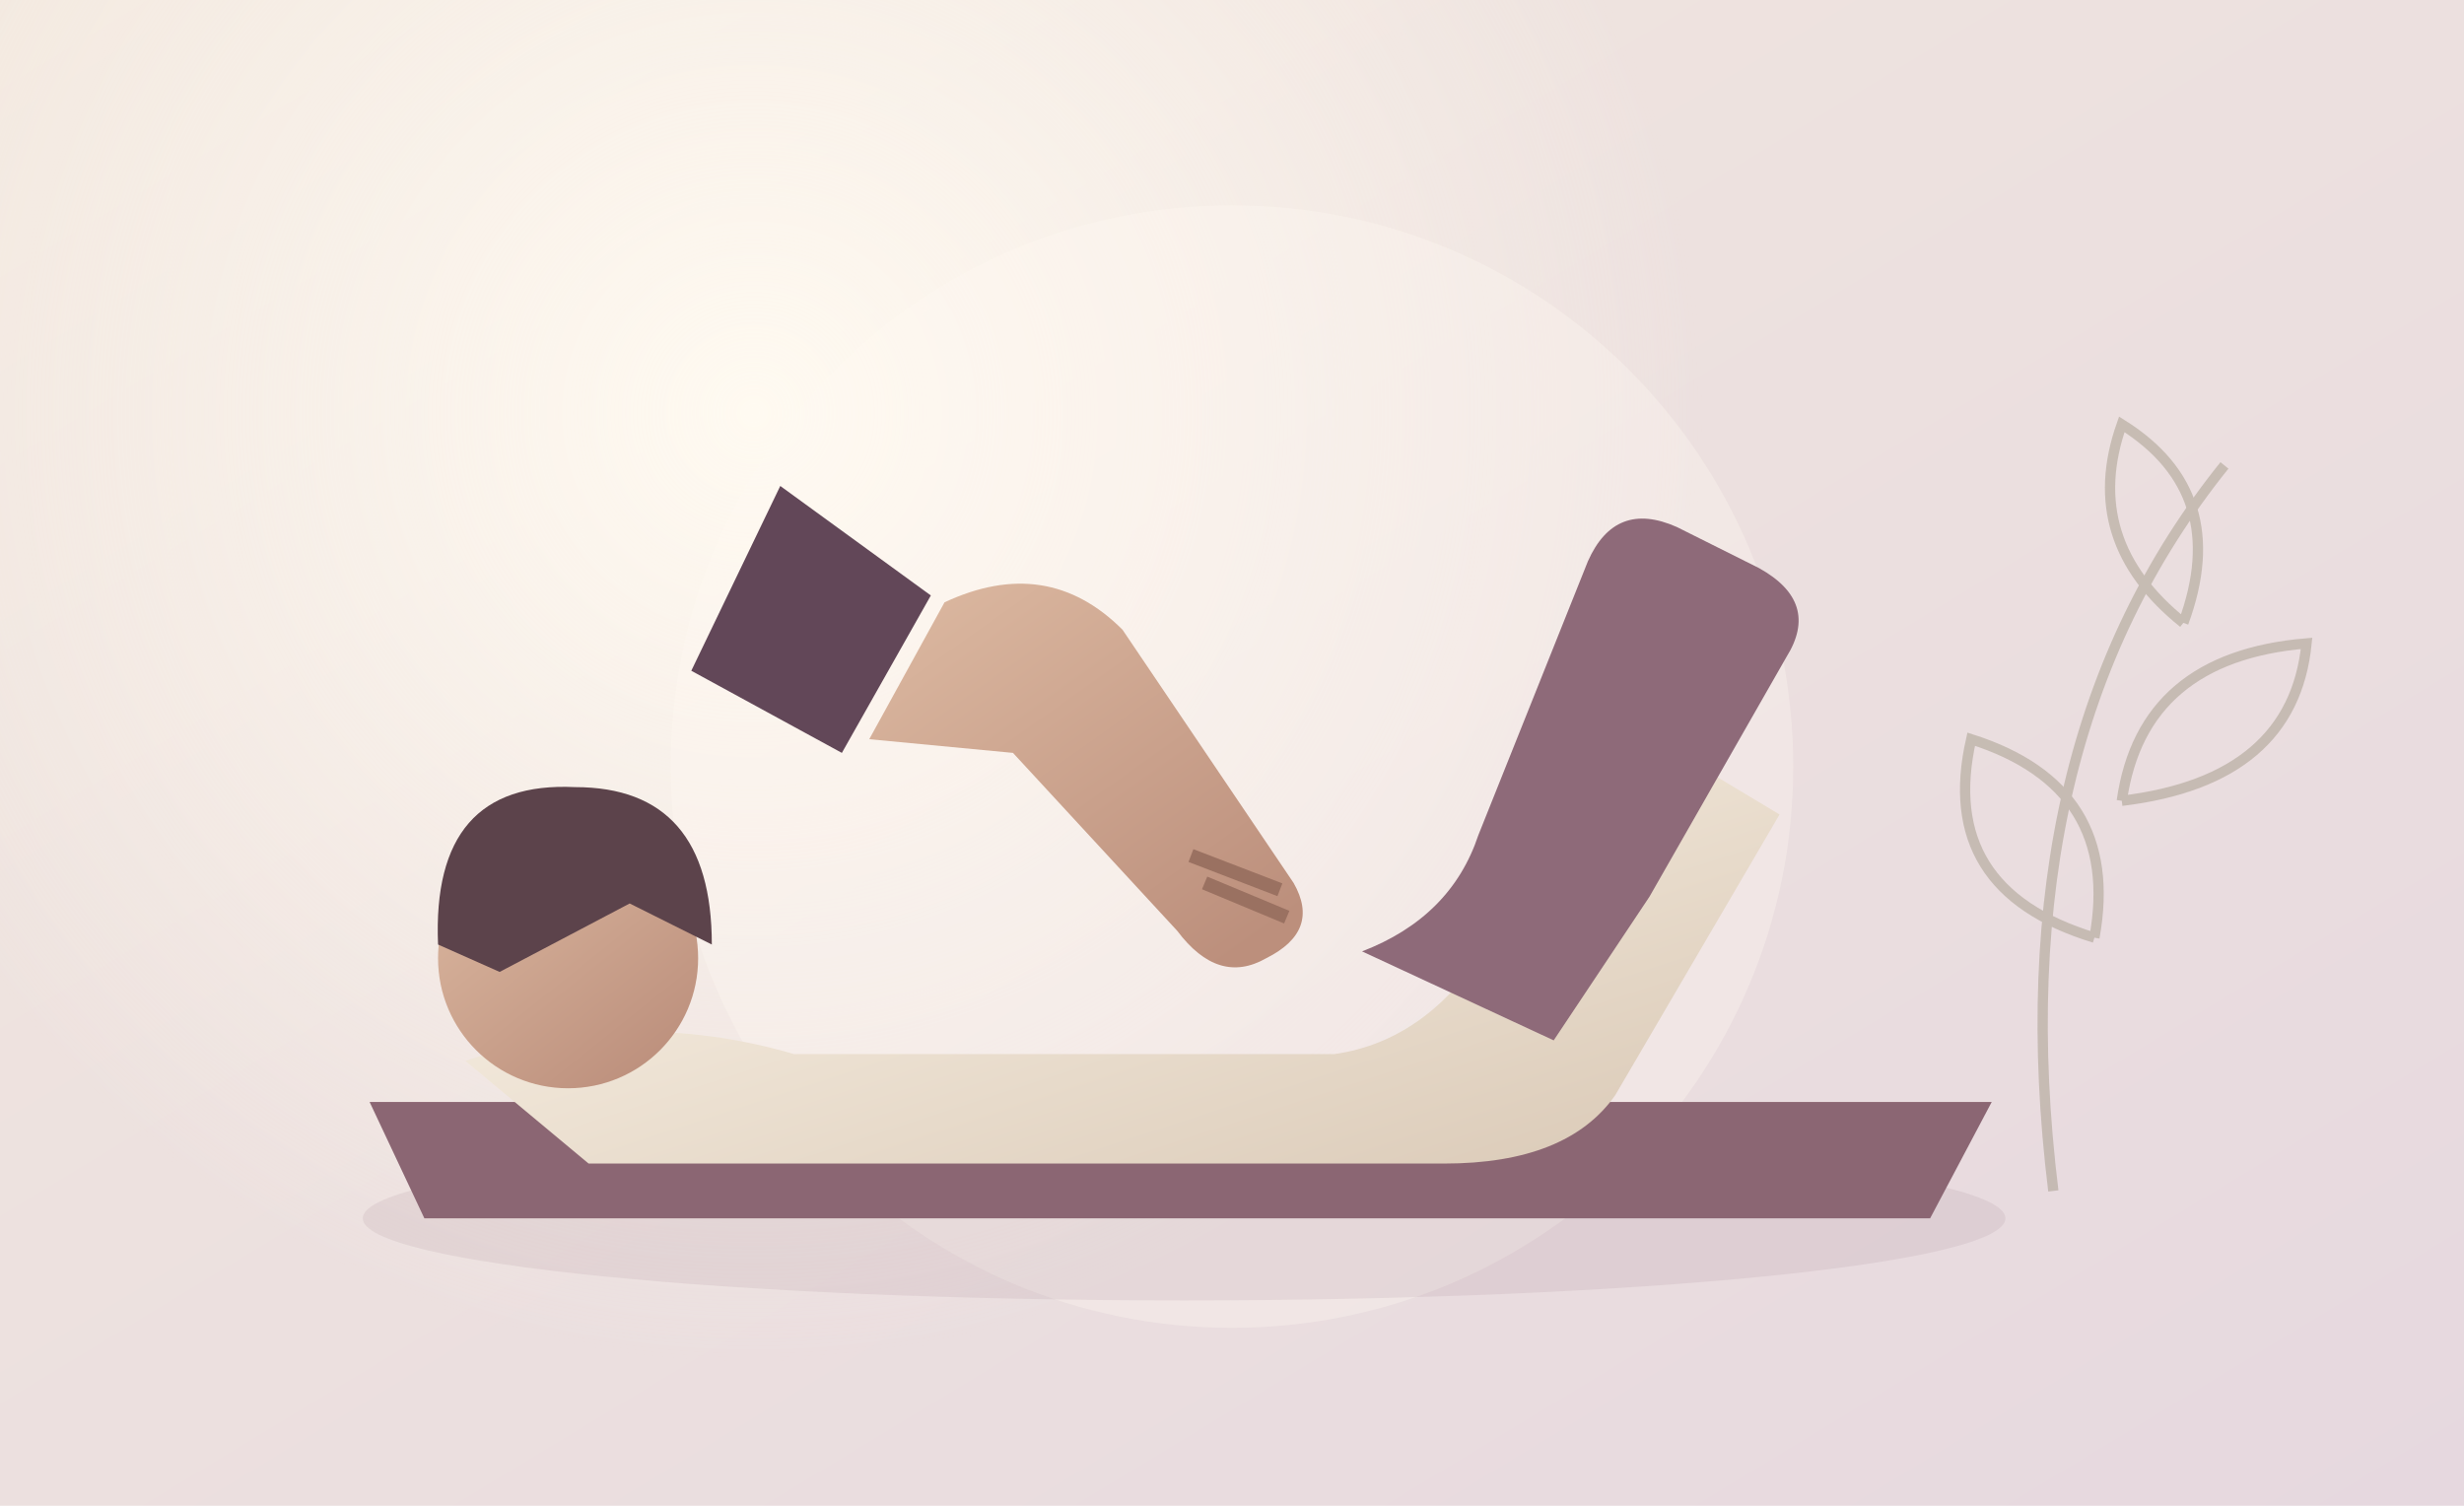
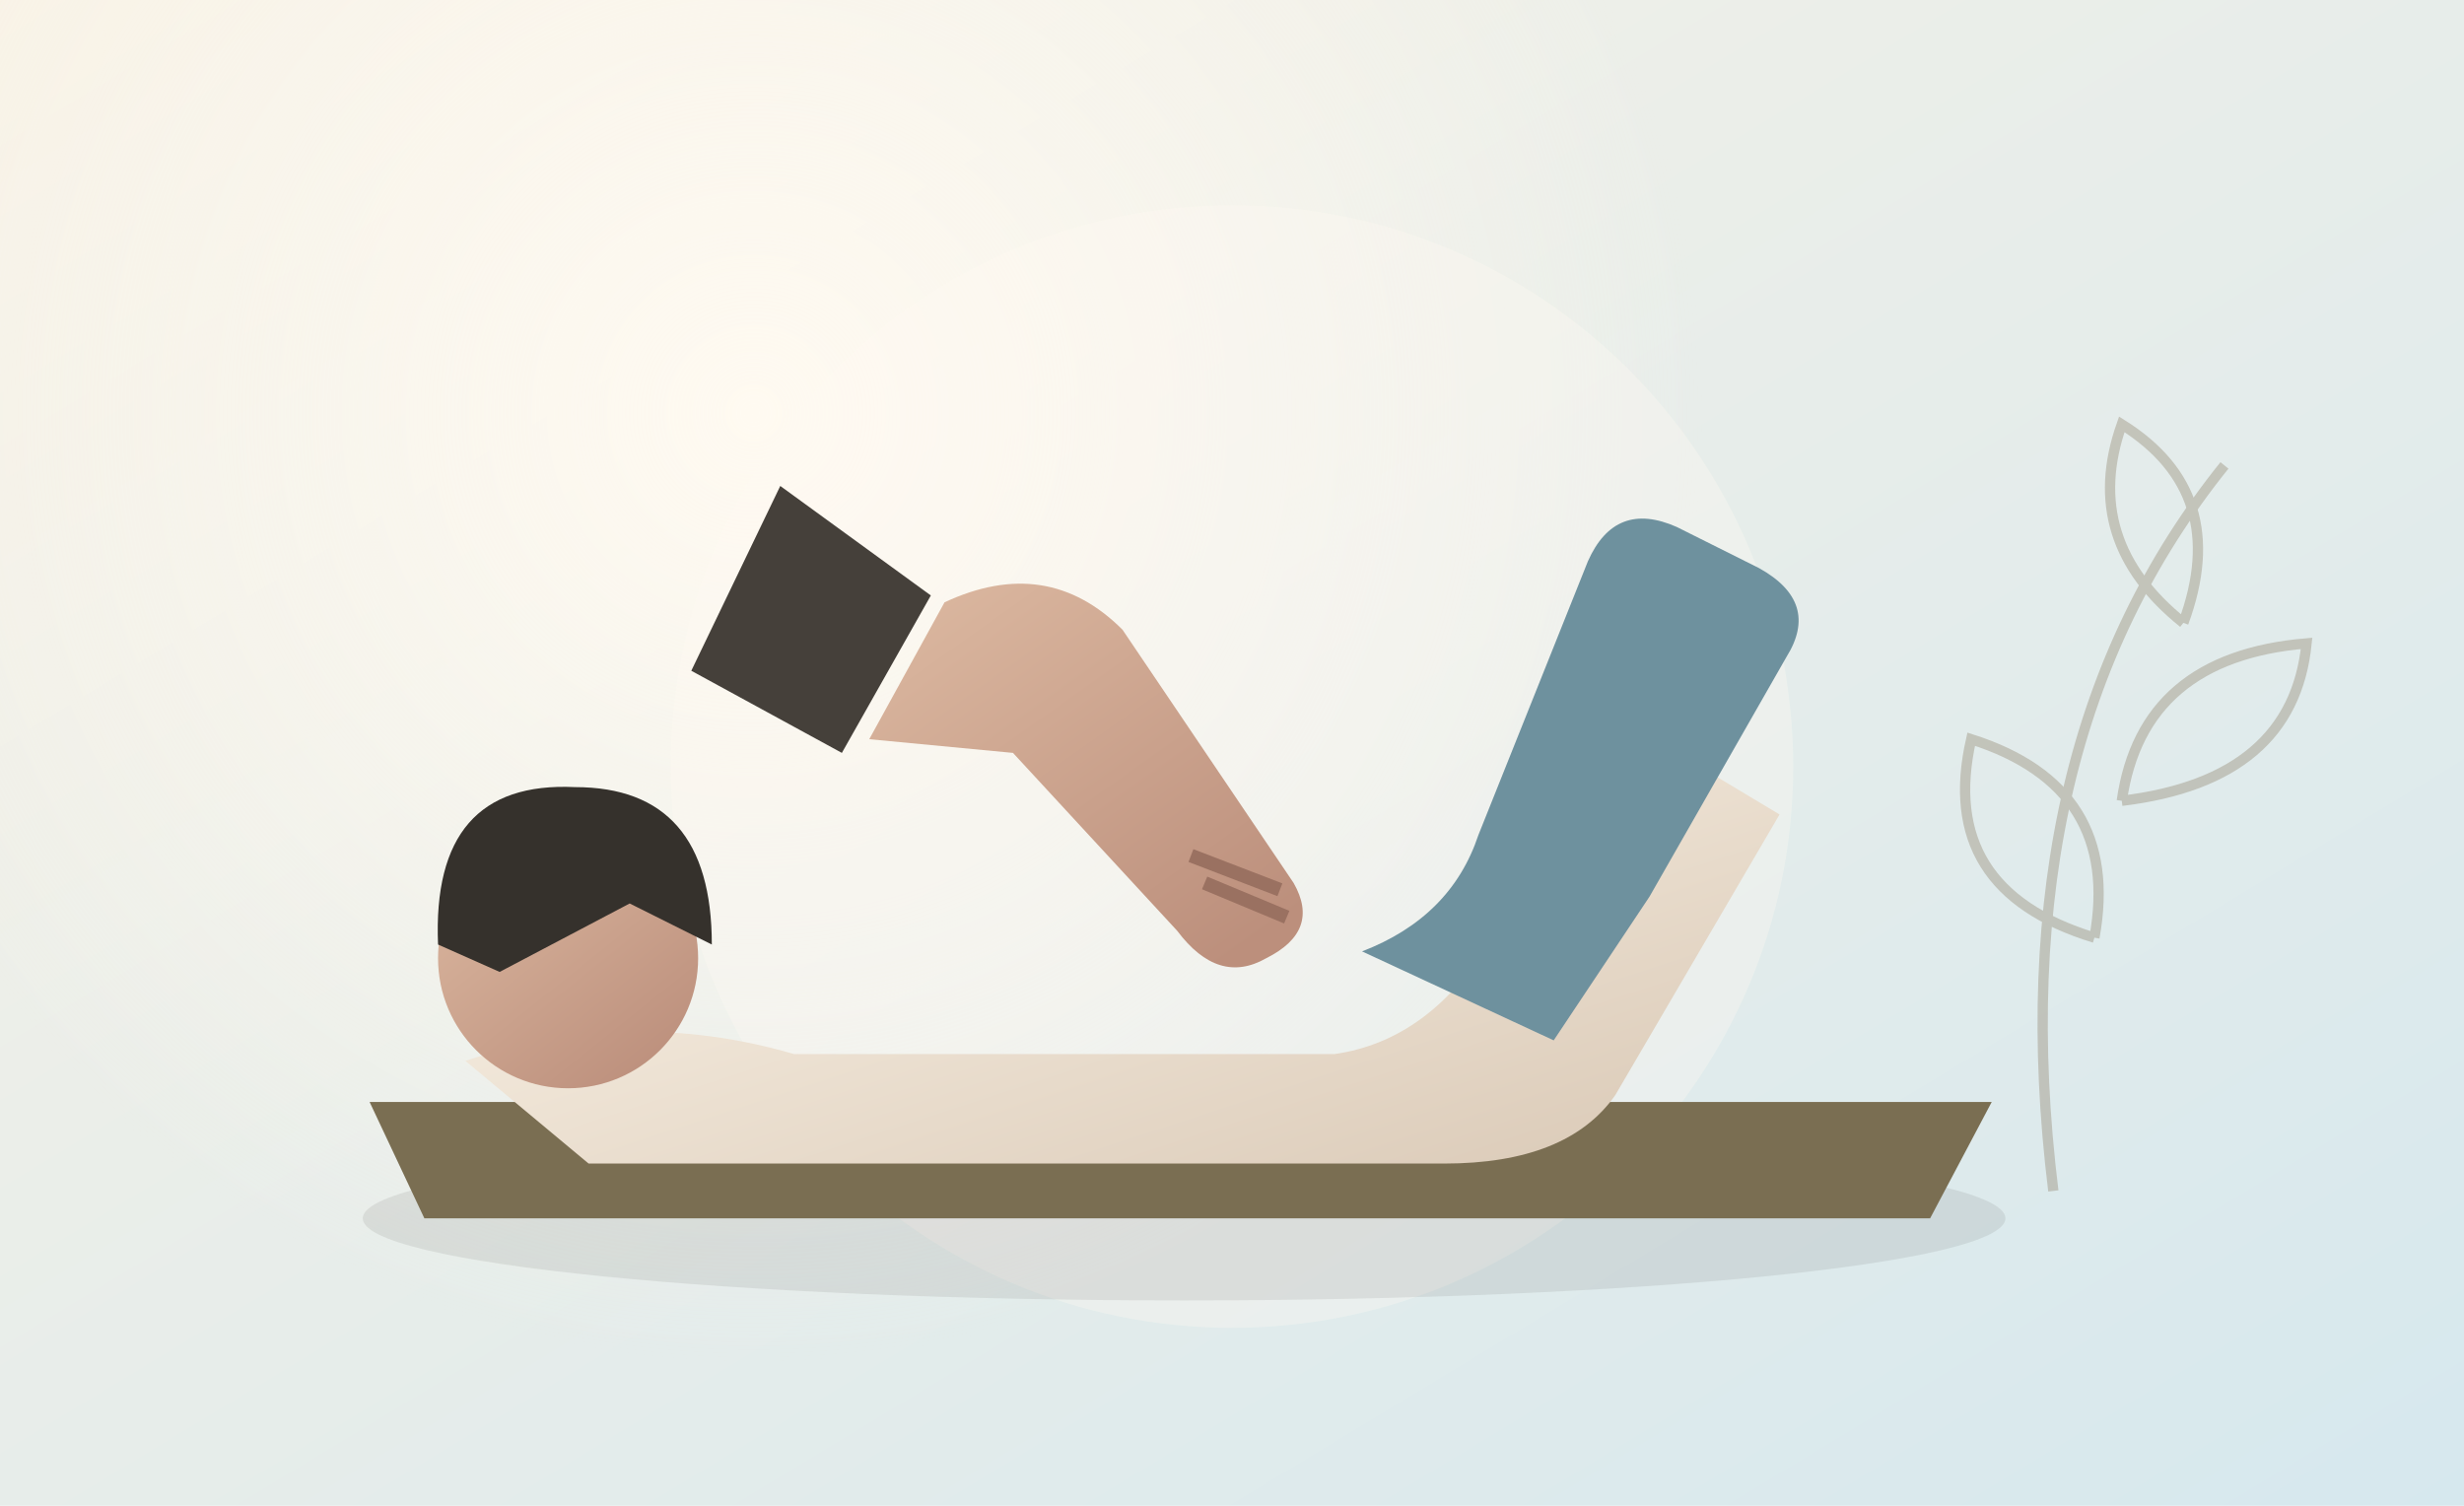
<svg xmlns="http://www.w3.org/2000/svg" width="720" height="440" viewBox="0 0 360 220">
  <defs>
    <linearGradient id="bg" x2="1" y2="1">
-       <stop stop-color="#f2e8df" />
-       <stop offset="1" stop-color="#e6d8df" />
+       <stop stop-color="#f8f2e6" />
+       <stop offset="1" stop-color="#d6e8ee" />
    </linearGradient>
    <linearGradient id="skin" x2=".8" y2="1">
      <stop stop-color="#ddbaa2" />
      <stop offset="1" stop-color="#bc8f7c" />
    </linearGradient>
    <linearGradient id="linen" x2="1" y2="1">
      <stop stop-color="#fff9ee" />
      <stop offset="1" stop-color="#d9c8b5" />
    </linearGradient>
    <linearGradient id="bottle" x2=".8" y2="1">
      <stop stop-color="#b78842" />
      <stop offset=".5" stop-color="#8c5b26" />
      <stop offset="1" stop-color="#593c2e" />
    </linearGradient>
    <radialGradient id="light">
      <stop stop-color="#fffaf1" />
      <stop offset="1" stop-color="#fffaf1" stop-opacity="0" />
    </radialGradient>
  </defs>
  <path fill="url(#bg)" d="M0 0h360v220H0z" />
  <circle cx="110" cy="60" r="140" fill="url(#light)" />
  <circle cx="180" cy="112" r="82" fill="#fffaf1" opacity=".32" />
  <g fill="none" stroke="#9b927f" stroke-width="1.5" opacity=".45">
    <path d="M300 174q-8-65 25-106" />
    <path d="M306 137q-23-7-18-29 22 7 18 29M310 117q25-3 27-23-24 2-27 23M319 91q-15-12-9-29 16 10 9 29" />
  </g>
-   <ellipse cx="173" cy="178" rx="120" ry="12" fill="#795666" opacity=".1" />
-   <path d="M54 161h237l-9 17H62z" fill="#8b6673" />
+   <ellipse cx="173" cy="178" rx="120" ry="12" fill="#3b3732" opacity=".1" />
+   <path d="M54 161h237l-9 17H62z" fill="#7a6e52" />
  <path d="M68 155q24-8 48-1h79q14-2 23-17l22-30 20 12-24 41q-7 10-25 10H86z" fill="url(#linen)" />
-   <path d="M199 139q13-5 17-17l16-40q4-9 13-5l12 6q9 5 4 13l-20 35-14 21z" fill="#8e6a79" />
+   <path d="M199 139q13-5 17-17l16-40q4-9 13-5l12 6q9 5 4 13l-20 35-14 21z" fill="#6e919e" />
  <circle cx="83" cy="140" r="19" fill="url(#skin)" />
-   <path d="M64 138q-1-24 20-23 20 0 20 23l-12-6-19 10z" fill="#5c434b" />
+   <path d="M64 138q-1-24 20-23 20 0 20 23l-12-6-19 10z" fill="#35312c" />
  <path d="M138 88q15-7 26 4l25 37q4 7-4 11-7 4-13-4l-24-26-21-2z" fill="url(#skin)" />
-   <path d="M136 87l-13 23-22-12 13-27z" fill="#624758" />
+   <path d="M136 87l-13 23-22-12 13-27z" fill="#45403a" />
  <path d="M174 125l13 5m-11-1 12 5" stroke="#9a7161" fill="none" stroke-width="2" />
</svg>
